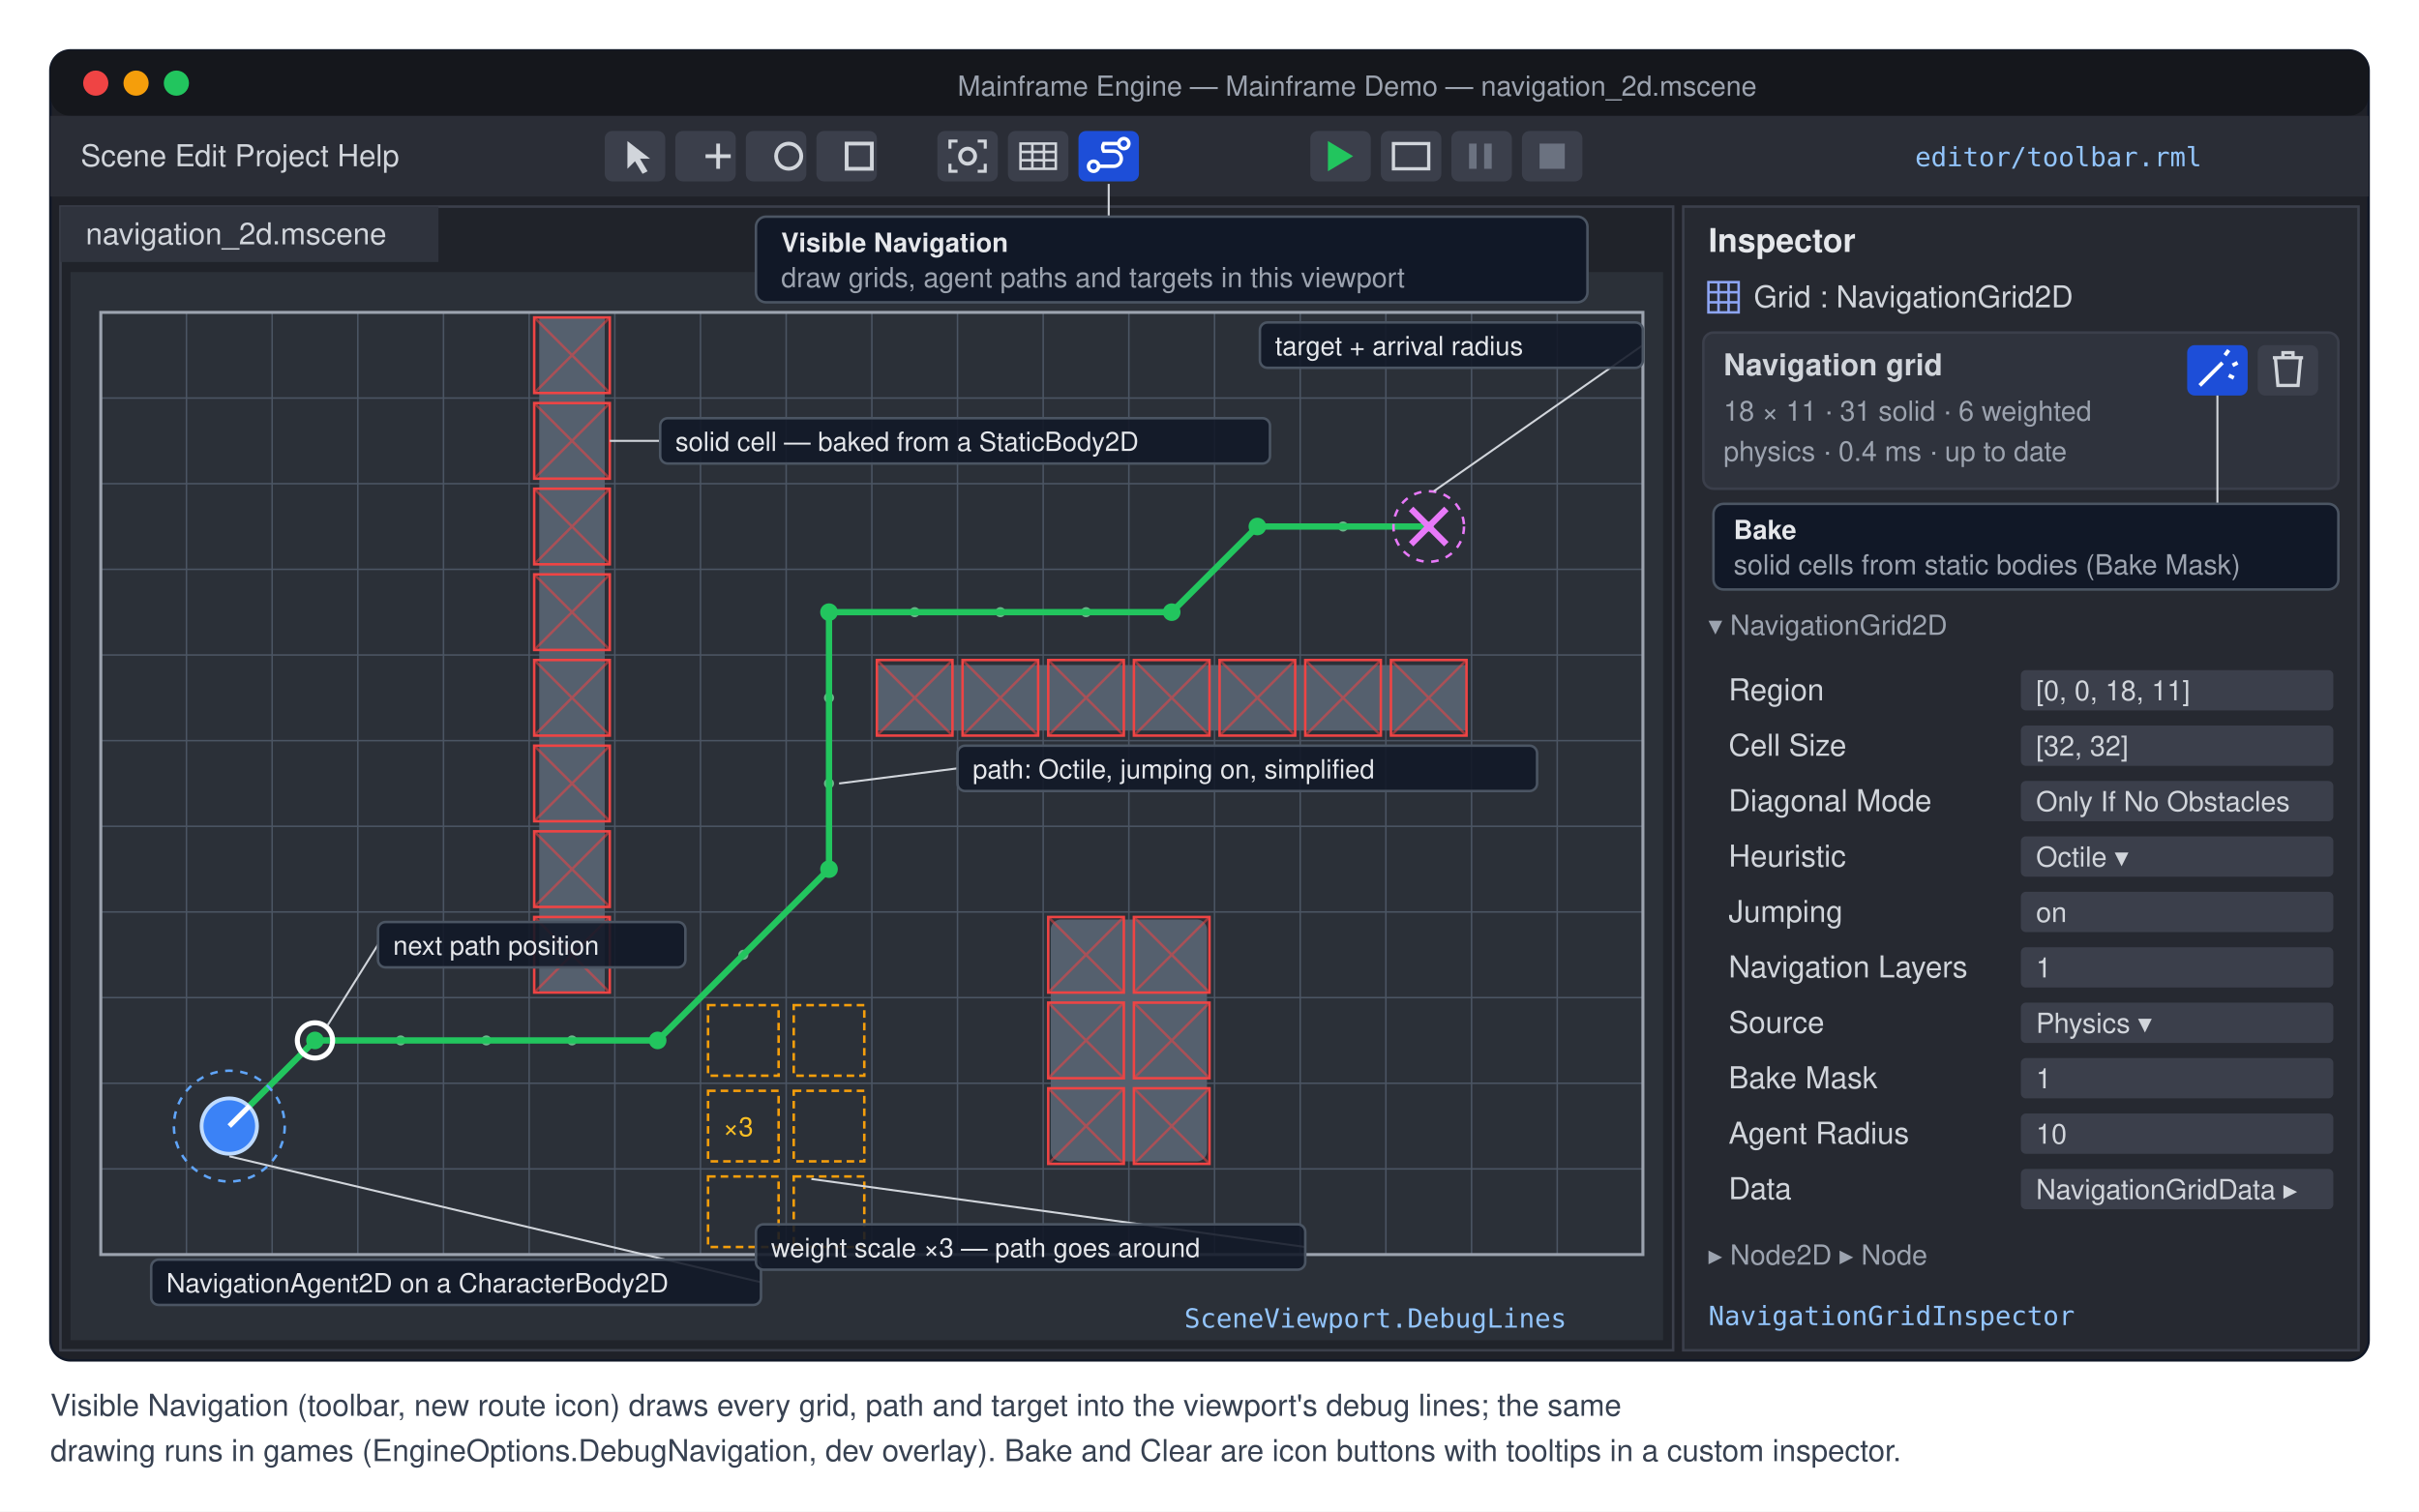
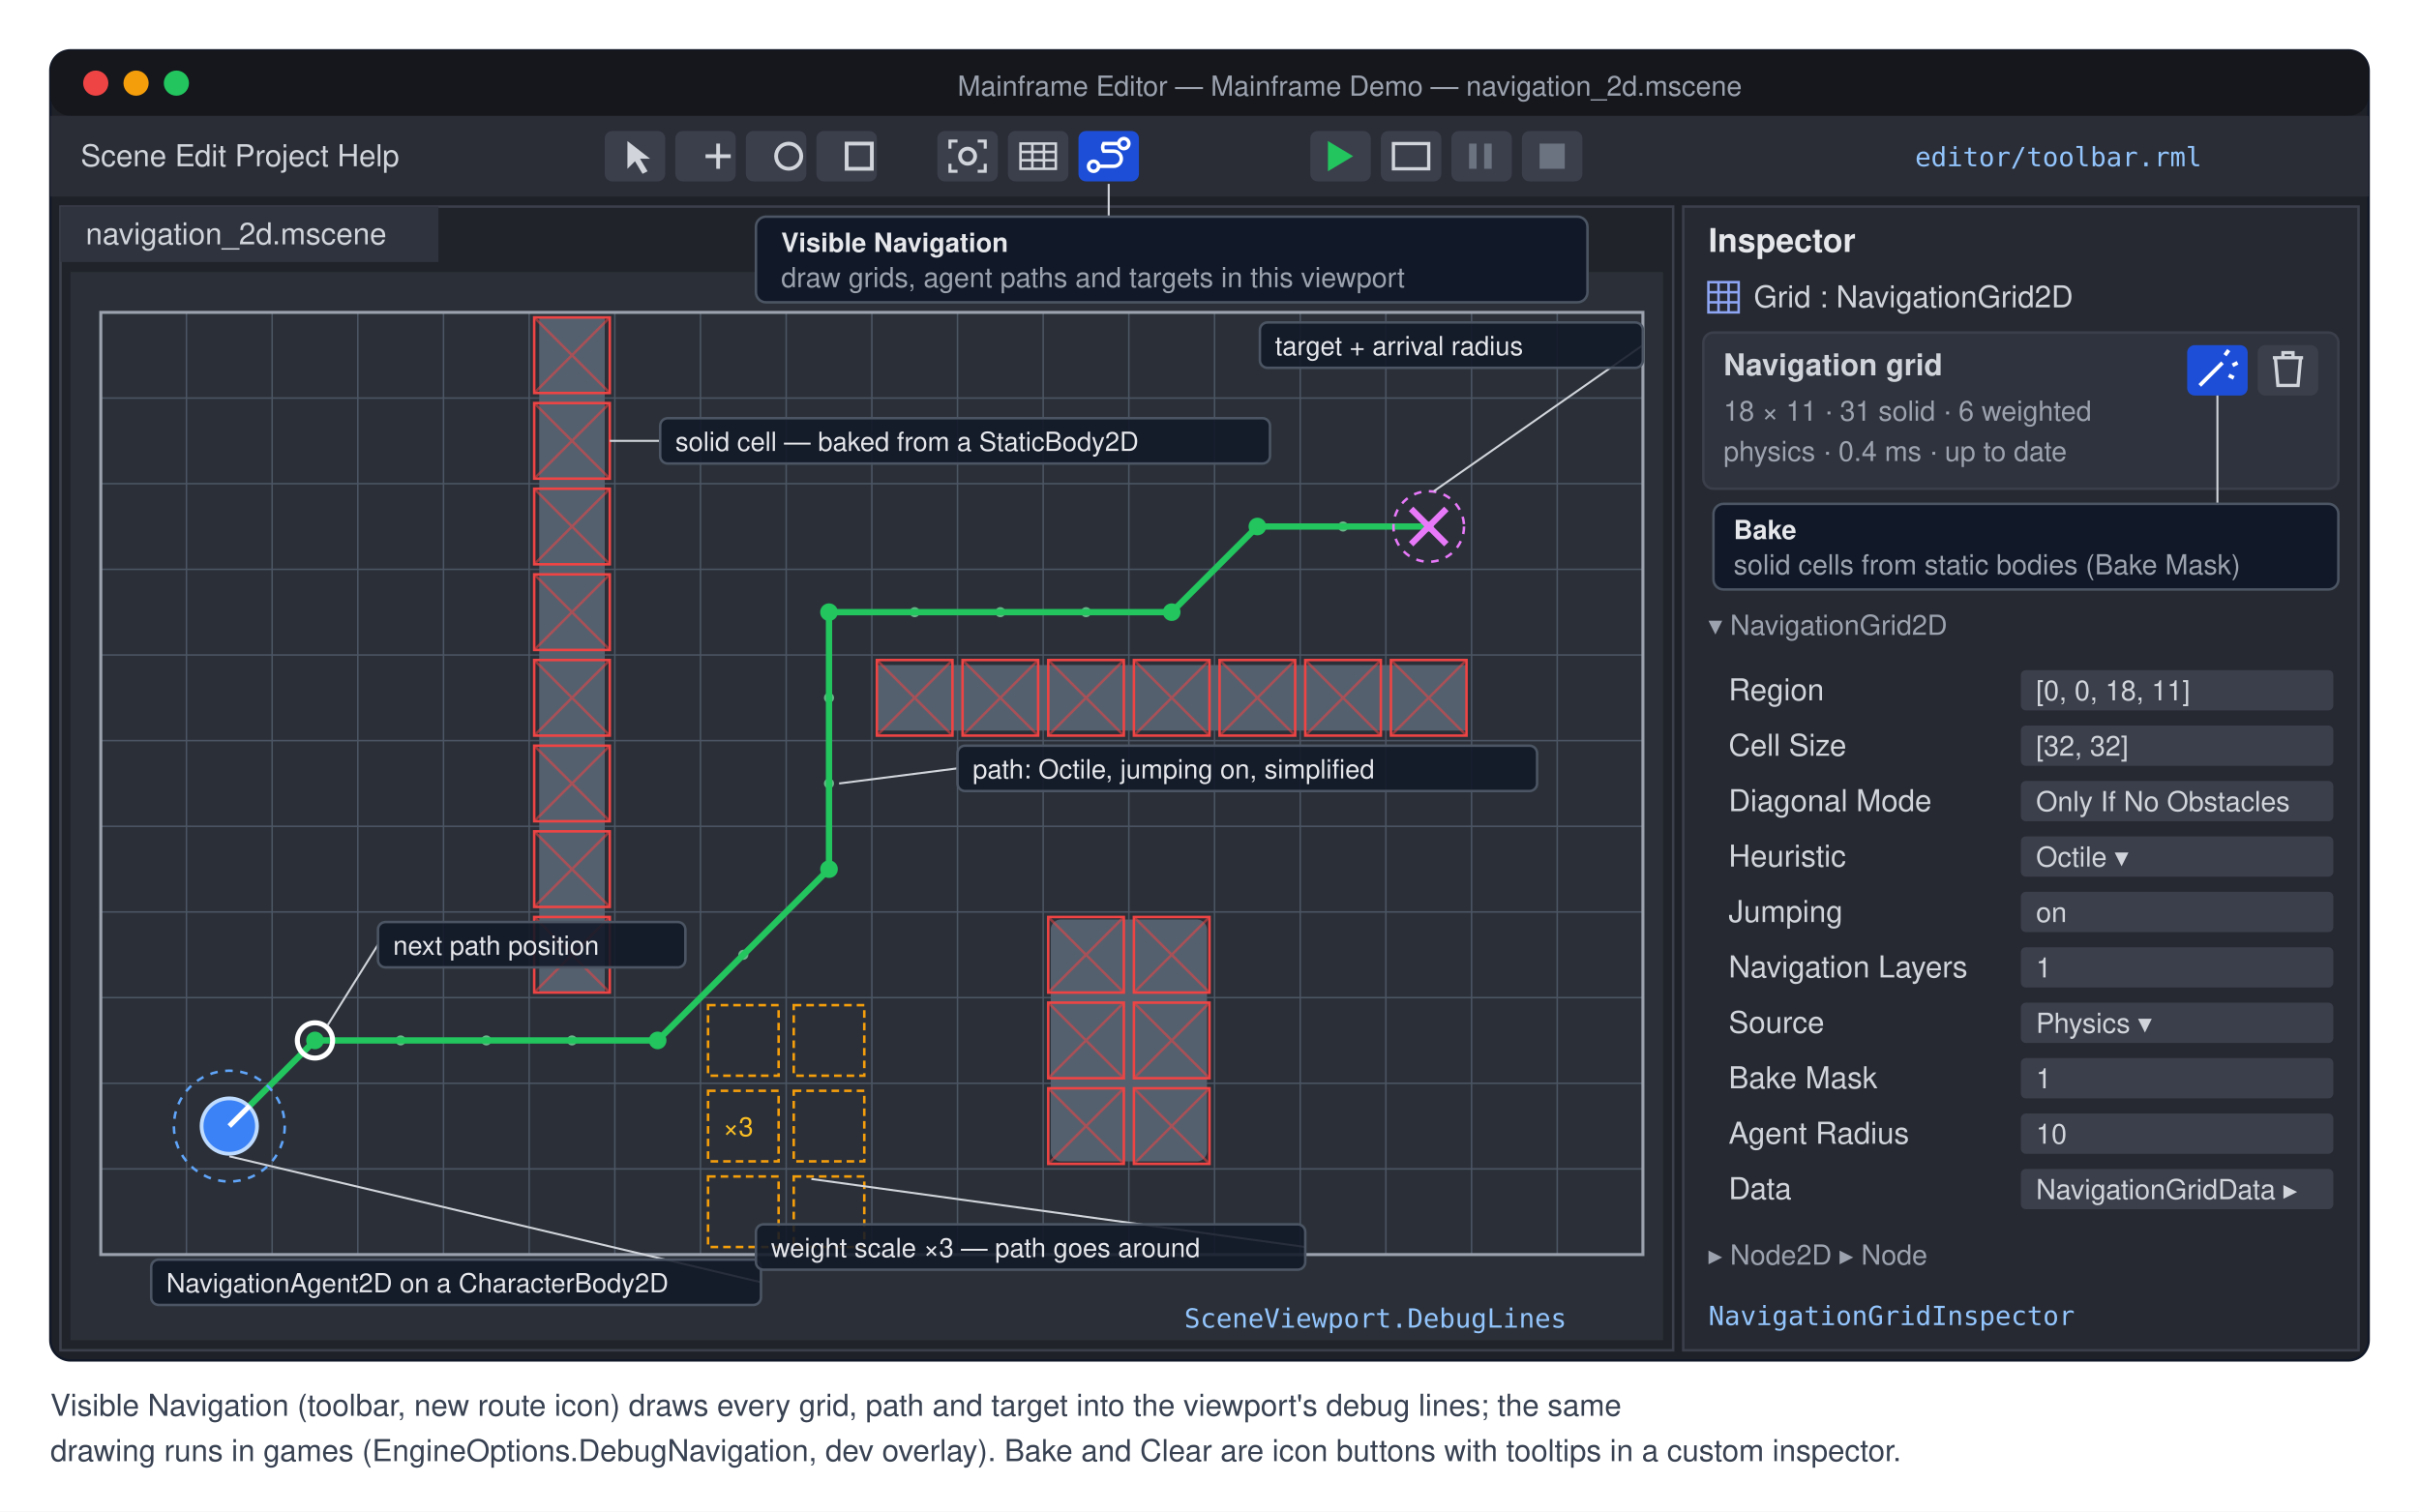
<svg xmlns="http://www.w3.org/2000/svg" viewBox="0 0 960 600" font-family="-apple-system, 'Segoe UI', Helvetica, Arial, sans-serif" font-size="13">
  <rect width="960" height="600" fill="#ffffff" />
  <style>
    .hdr{font-weight:600;font-size:13px;fill:#e5e7eb}
    .t{fill:#d1d5db;font-size:12px}
    .s{fill:#9ca3af;font-size:11px}
    .v{fill:#d1d5db;font-size:11px}
    .call{fill:#e5e7eb;font-size:10.5px}
    .doc{fill:#93c5fd;font-size:10.5px;font-family:ui-monospace, Menlo, Consolas, monospace}
    .cap{fill:#374151;font-size:12px}
  </style>
  <rect x="20" y="20" width="920" height="520" rx="8" fill="#1f2128" stroke="#111827" />
  <rect x="20" y="20" width="920" height="26" rx="8" fill="#15171c" />
  <circle cx="38" cy="33" r="5" fill="#ef4444" />
  <circle cx="54" cy="33" r="5" fill="#f59e0b" />
  <circle cx="70" cy="33" r="5" fill="#22c55e" />
-   <text x="380" y="38" class="s">Mainframe Engine — Mainframe Demo — navigation_2d.mscene</text>
+   <text x="380" y="38" class="s">Mainframe Editor — Mainframe Demo — navigation_2d.mscene</text>
  <rect x="20" y="46" width="920" height="32" fill="#2a2d36" />
  <text x="32" y="66" class="t">Scene   Edit   Project   Help</text>
  <rect x="240" y="52" width="24" height="20" rx="3" fill="#3b3f4b" />
  <rect x="268" y="52" width="24" height="20" rx="3" fill="#3b3f4b" />
  <rect x="296" y="52" width="24" height="20" rx="3" fill="#3b3f4b" />
  <rect x="324" y="52" width="24" height="20" rx="3" fill="#3b3f4b" />
  <path d="M249 56 l0 11 l3 -3 l3 5 l2 -1 l-3 -5 l4 0 z" fill="#d1d5db" />
  <path d="M280 62 h10 M285 57 v10" stroke="#d1d5db" stroke-width="1.5" />
  <circle cx="313" cy="62" r="5" fill="none" stroke="#d1d5db" stroke-width="1.5" />
  <rect x="336" y="57" width="10" height="10" fill="none" stroke="#d1d5db" stroke-width="1.5" />
  <rect x="372" y="52" width="24" height="20" rx="3" fill="#3b3f4b" />
  <rect x="400" y="52" width="24" height="20" rx="3" fill="#3b3f4b" />
  <rect x="428" y="52" width="24" height="20" rx="3" fill="#1d4ed8" />
  <circle cx="384" cy="62" r="3" fill="none" stroke="#d1d5db" stroke-width="1.5" />
  <path d="M377 57 v-0 M377 59 v-3 h3 M391 59 v-3 h-3 M377 65 v3 h3 M391 65 v3 h-3" fill="none" stroke="#d1d5db" stroke-width="1.2" />
  <path d="M405 57 h14 v10 h-14 z M405 60.3 h14 M405 63.6 h14 M409.7 57 v10 M414.3 57 v10" fill="none" stroke="#d1d5db" stroke-width="1" />
  <circle cx="434" cy="66" r="2" fill="none" stroke="#ffffff" stroke-width="1.4" />
  <circle cx="446" cy="57" r="2" fill="none" stroke="#ffffff" stroke-width="1.4" />
  <path d="M436 66 h6 a3 3 0 0 0 0 -6 h-4 a3 3 0 0 1 0 -3 h6" fill="none" stroke="#ffffff" stroke-width="1.4" />
  <rect x="520" y="52" width="24" height="20" rx="3" fill="#3b3f4b" />
  <rect x="548" y="52" width="24" height="20" rx="3" fill="#3b3f4b" />
  <rect x="576" y="52" width="24" height="20" rx="3" fill="#3b3f4b" />
  <rect x="604" y="52" width="24" height="20" rx="3" fill="#3b3f4b" />
  <polygon points="527,56 527,68 537,62" fill="#22c55e" />
  <rect x="553" y="57" width="14" height="10" fill="none" stroke="#d1d5db" stroke-width="1.3" />
  <rect x="583" y="57" width="3" height="10" fill="#6b7280" />
  <rect x="589" y="57" width="3" height="10" fill="#6b7280" />
  <rect x="611" y="57" width="10" height="10" fill="#6b7280" />
  <text x="760" y="66" class="doc">editor/toolbar.rml</text>
  <rect x="24" y="82" width="640" height="454" fill="#20232a" stroke="#3b3f4b" />
  <rect x="24" y="82" width="150" height="22" fill="#2f333d" />
  <text x="34" y="97" class="t">navigation_2d.mscene</text>
  <rect x="28" y="108" width="632" height="424" fill="#2b3038" />
  <g stroke="#4b5563" stroke-width="0.6">
    <line x1="74" y1="124" x2="74" y2="498" />
    <line x1="108" y1="124" x2="108" y2="498" />
    <line x1="142" y1="124" x2="142" y2="498" />
    <line x1="176" y1="124" x2="176" y2="498" />
    <line x1="210" y1="124" x2="210" y2="498" />
    <line x1="244" y1="124" x2="244" y2="498" />
    <line x1="278" y1="124" x2="278" y2="498" />
    <line x1="312" y1="124" x2="312" y2="498" />
    <line x1="346" y1="124" x2="346" y2="498" />
    <line x1="380" y1="124" x2="380" y2="498" />
    <line x1="414" y1="124" x2="414" y2="498" />
    <line x1="448" y1="124" x2="448" y2="498" />
    <line x1="482" y1="124" x2="482" y2="498" />
    <line x1="516" y1="124" x2="516" y2="498" />
    <line x1="550" y1="124" x2="550" y2="498" />
    <line x1="584" y1="124" x2="584" y2="498" />
    <line x1="618" y1="124" x2="618" y2="498" />
    <line x1="40" y1="158" x2="652" y2="158" />
    <line x1="40" y1="192" x2="652" y2="192" />
    <line x1="40" y1="226" x2="652" y2="226" />
    <line x1="40" y1="260" x2="652" y2="260" />
    <line x1="40" y1="294" x2="652" y2="294" />
    <line x1="40" y1="328" x2="652" y2="328" />
    <line x1="40" y1="362" x2="652" y2="362" />
    <line x1="40" y1="396" x2="652" y2="396" />
    <line x1="40" y1="430" x2="652" y2="430" />
    <line x1="40" y1="464" x2="652" y2="464" />
  </g>
  <rect x="40" y="124" width="612" height="374" fill="none" stroke="#9ca3af" stroke-width="1.2" />
  <rect x="214" y="126" width="26" height="268" fill="#55606e" />
  <rect x="348" y="264" width="234" height="26" fill="#55606e" />
  <rect x="417" y="365" width="62" height="96" fill="#55606e" rx="4" />
  <rect x="281" y="399" width="28" height="28" fill="none" stroke="#f59e0b" stroke-width="1" stroke-dasharray="3 2" />
  <rect x="281" y="433" width="28" height="28" fill="none" stroke="#f59e0b" stroke-width="1" stroke-dasharray="3 2" />
  <rect x="281" y="467" width="28" height="28" fill="none" stroke="#f59e0b" stroke-width="1" stroke-dasharray="3 2" />
  <rect x="315" y="399" width="28" height="28" fill="none" stroke="#f59e0b" stroke-width="1" stroke-dasharray="3 2" />
  <rect x="315" y="433" width="28" height="28" fill="none" stroke="#f59e0b" stroke-width="1" stroke-dasharray="3 2" />
  <rect x="315" y="467" width="28" height="28" fill="none" stroke="#f59e0b" stroke-width="1" stroke-dasharray="3 2" />
  <text x="287" y="451" class="call" fill="#fbbf24" style="fill:#fbbf24">×3</text>
  <g stroke="#ef4444" stroke-width="1" fill="none">
    <rect x="212" y="126" width="30" height="30" />
    <path d="M212 126 l30 30 M242 126 l-30 30" stroke-opacity="0.55" />
    <rect x="212" y="160" width="30" height="30" />
    <path d="M212 160 l30 30 M242 160 l-30 30" stroke-opacity="0.55" />
    <rect x="212" y="194" width="30" height="30" />
    <path d="M212 194 l30 30 M242 194 l-30 30" stroke-opacity="0.55" />
    <rect x="212" y="228" width="30" height="30" />
    <path d="M212 228 l30 30 M242 228 l-30 30" stroke-opacity="0.55" />
    <rect x="212" y="262" width="30" height="30" />
    <path d="M212 262 l30 30 M242 262 l-30 30" stroke-opacity="0.55" />
    <rect x="212" y="296" width="30" height="30" />
    <path d="M212 296 l30 30 M242 296 l-30 30" stroke-opacity="0.55" />
    <rect x="212" y="330" width="30" height="30" />
    <path d="M212 330 l30 30 M242 330 l-30 30" stroke-opacity="0.55" />
    <rect x="212" y="364" width="30" height="30" />
    <path d="M212 364 l30 30 M242 364 l-30 30" stroke-opacity="0.55" />
    <rect x="348" y="262" width="30" height="30" />
    <path d="M348 262 l30 30 M378 262 l-30 30" stroke-opacity="0.55" />
    <rect x="382" y="262" width="30" height="30" />
    <path d="M382 262 l30 30 M412 262 l-30 30" stroke-opacity="0.55" />
    <rect x="416" y="262" width="30" height="30" />
    <path d="M416 262 l30 30 M446 262 l-30 30" stroke-opacity="0.55" />
    <rect x="416" y="364" width="30" height="30" />
    <path d="M416 364 l30 30 M446 364 l-30 30" stroke-opacity="0.55" />
    <rect x="416" y="398" width="30" height="30" />
    <path d="M416 398 l30 30 M446 398 l-30 30" stroke-opacity="0.55" />
    <rect x="416" y="432" width="30" height="30" />
    <path d="M416 432 l30 30 M446 432 l-30 30" stroke-opacity="0.55" />
    <rect x="450" y="262" width="30" height="30" />
    <path d="M450 262 l30 30 M480 262 l-30 30" stroke-opacity="0.55" />
    <rect x="450" y="364" width="30" height="30" />
    <path d="M450 364 l30 30 M480 364 l-30 30" stroke-opacity="0.55" />
    <rect x="450" y="398" width="30" height="30" />
    <path d="M450 398 l30 30 M480 398 l-30 30" stroke-opacity="0.55" />
    <rect x="450" y="432" width="30" height="30" />
    <path d="M450 432 l30 30 M480 432 l-30 30" stroke-opacity="0.55" />
    <rect x="484" y="262" width="30" height="30" />
    <path d="M484 262 l30 30 M514 262 l-30 30" stroke-opacity="0.55" />
    <rect x="518" y="262" width="30" height="30" />
    <path d="M518 262 l30 30 M548 262 l-30 30" stroke-opacity="0.55" />
    <rect x="552" y="262" width="30" height="30" />
    <path d="M552 262 l30 30 M582 262 l-30 30" stroke-opacity="0.55" />
  </g>
  <circle cx="91.0" cy="447.0" r="2" fill="#86efac" opacity="0.7" />
  <circle cx="125.0" cy="413.0" r="2" fill="#86efac" opacity="0.7" />
  <circle cx="159.0" cy="413.0" r="2" fill="#86efac" opacity="0.7" />
  <circle cx="193.0" cy="413.0" r="2" fill="#86efac" opacity="0.7" />
  <circle cx="227.0" cy="413.0" r="2" fill="#86efac" opacity="0.7" />
  <circle cx="261.0" cy="413.0" r="2" fill="#86efac" opacity="0.7" />
  <circle cx="295.0" cy="379.0" r="2" fill="#86efac" opacity="0.7" />
  <circle cx="329.0" cy="345.0" r="2" fill="#86efac" opacity="0.7" />
  <circle cx="329.0" cy="311.0" r="2" fill="#86efac" opacity="0.7" />
  <circle cx="329.0" cy="277.0" r="2" fill="#86efac" opacity="0.7" />
  <circle cx="329.0" cy="243.0" r="2" fill="#86efac" opacity="0.7" />
  <circle cx="363.0" cy="243.0" r="2" fill="#86efac" opacity="0.7" />
  <circle cx="397.0" cy="243.0" r="2" fill="#86efac" opacity="0.7" />
  <circle cx="431.0" cy="243.0" r="2" fill="#86efac" opacity="0.7" />
  <circle cx="465.0" cy="243.0" r="2" fill="#86efac" opacity="0.7" />
  <circle cx="499.0" cy="209.0" r="2" fill="#86efac" opacity="0.7" />
  <circle cx="533.0" cy="209.0" r="2" fill="#86efac" opacity="0.7" />
  <circle cx="567.0" cy="209.0" r="2" fill="#86efac" opacity="0.7" />
  <polyline points="91.0,447.0 125.0,413.0 261.0,413.0 329.0,345.0 329.0,243.0 465.0,243.0 499.0,209.0 567.0,209.0" fill="none" stroke="#22c55e" stroke-width="2.5" stroke-linejoin="round" />
  <circle cx="125.0" cy="413.0" r="3.5" fill="#22c55e" />
  <circle cx="261.0" cy="413.0" r="3.5" fill="#22c55e" />
  <circle cx="329.0" cy="345.0" r="3.5" fill="#22c55e" />
  <circle cx="329.0" cy="243.0" r="3.5" fill="#22c55e" />
  <circle cx="465.0" cy="243.0" r="3.5" fill="#22c55e" />
  <circle cx="499.0" cy="209.0" r="3.5" fill="#22c55e" />
  <circle cx="91.0" cy="447.0" r="22" fill="none" stroke="#60a5fa" stroke-width="1" stroke-dasharray="3 3" />
  <circle cx="91.0" cy="447.0" r="11" fill="#3b82f6" stroke="#bfdbfe" stroke-width="1.5" />
  <line x1="91.0" y1="447.0" x2="99.0" y2="439.0" stroke="#ffffff" stroke-width="2" />
  <circle cx="125.0" cy="413.0" r="7" fill="none" stroke="#ffffff" stroke-width="2" />
  <circle cx="567.0" cy="209.0" r="14" fill="none" stroke="#e879f9" stroke-width="1" stroke-dasharray="3 3" />
  <path d="M560.0 202.0 l14 14 M574.0 202.0 l-14 14" stroke="#e879f9" stroke-width="2.5" />
  <line x1="242" y1="175.0" x2="262" y2="175" stroke="#d1d5db" stroke-width="0.8" />
  <rect x="262" y="166" width="242" height="18" rx="3" fill="#111827" fill-opacity="0.88" stroke="#4b5563" />
  <text x="268" y="179" class="call">solid cell — baked from a StaticBody2D</text>
  <line x1="91.0" y1="459.0" x2="302" y2="509" stroke="#d1d5db" stroke-width="0.8" />
  <rect x="60" y="500" width="242" height="18" rx="3" fill="#111827" fill-opacity="0.88" stroke="#4b5563" />
  <text x="66" y="513" class="call">NavigationAgent2D on a CharacterBody2D</text>
  <line x1="130.0" y1="407.0" x2="150" y2="375" stroke="#d1d5db" stroke-width="0.8" />
  <rect x="150" y="366" width="122" height="18" rx="3" fill="#111827" fill-opacity="0.88" stroke="#4b5563" />
  <text x="156" y="379" class="call">next path position</text>
  <line x1="322" y1="468" x2="518" y2="495" stroke="#d1d5db" stroke-width="0.8" />
  <rect x="300" y="486" width="218" height="18" rx="3" fill="#111827" fill-opacity="0.88" stroke="#4b5563" />
  <text x="306" y="499" class="call">weight scale ×3 — path goes around</text>
  <line x1="333.0" y1="311.0" x2="380" y2="305" stroke="#d1d5db" stroke-width="0.8" />
  <rect x="380" y="296" width="230" height="18" rx="3" fill="#111827" fill-opacity="0.88" stroke="#4b5563" />
  <text x="386" y="309" class="call">path: Octile, jumping on, simplified</text>
  <line x1="569.0" y1="195.0" x2="652" y2="137" stroke="#d1d5db" stroke-width="0.8" />
  <rect x="500" y="128" width="152" height="18" rx="3" fill="#111827" fill-opacity="0.88" stroke="#4b5563" />
  <text x="506" y="141" class="call">target + arrival radius</text>
  <text x="470" y="527" class="doc">SceneViewport.DebugLines</text>
  <line x1="440" y1="73" x2="440" y2="86" stroke="#d1d5db" stroke-width="0.8" />
  <rect x="300" y="86" width="330" height="34" rx="4" fill="#111827" stroke="#4b5563" />
  <text x="310" y="100" class="call" style="font-weight:600">Visible Navigation</text>
  <text x="310" y="114" class="s">draw grids, agent paths and targets in this viewport</text>
  <rect x="668" y="82" width="268" height="454" fill="#262931" stroke="#3b3f4b" />
  <text x="678" y="100" class="hdr">Inspector</text>
  <path d="M678 112 h12 v12 h-12 z M678 116 h12 M678 120 h12 M682 112 v12 M686 112 v12" fill="none" stroke="#8da5f3" stroke-width="1" />
  <text x="696" y="122" class="t">Grid : NavigationGrid2D</text>
  <rect x="676" y="132" width="252" height="62" rx="4" fill="#2f333d" stroke="#3b3f4b" />
  <text x="684" y="149" class="t" style="font-weight:600">Navigation grid</text>
  <rect x="868" y="137" width="24" height="20" rx="3" fill="#1d4ed8" />
  <path d="M873 153 l9 -9 M883 141 l1.5 -2 M886 145 l2 -1 M884.5 149 l2 1" stroke="#ffffff" stroke-width="1.5" />
  <rect x="896" y="137" width="24" height="20" rx="3" fill="#3b3f4b" />
  <path d="M902 142 h12 M906 142 v-2 h4 v2 M903 142 l1 11 h8 l1 -11" fill="none" stroke="#d1d5db" stroke-width="1.3" />
  <text x="684" y="167" class="s">18 × 11 · 31 solid · 6 weighted</text>
  <text x="684" y="183" class="s">physics · 0.4 ms · up to date</text>
  <line x1="880" y1="157" x2="880" y2="200" stroke="#d1d5db" stroke-width="0.8" />
  <rect x="680" y="200" width="248" height="34" rx="4" fill="#111827" stroke="#4b5563" />
  <text x="688" y="214" class="call" style="font-weight:600">Bake</text>
  <text x="688" y="228" class="s">solid cells from static bodies (Bake Mask)</text>
  <text x="678" y="252" class="s">▾ NavigationGrid2D</text>
  <text x="686" y="278" class="t">Region</text>
  <rect x="802" y="266" width="124" height="16" rx="2" fill="#3b3f4b" />
  <text x="808" y="278" class="v">[0, 0, 18, 11]</text>
  <text x="686" y="300" class="t">Cell Size</text>
  <rect x="802" y="288" width="124" height="16" rx="2" fill="#3b3f4b" />
  <text x="808" y="300" class="v">[32, 32]</text>
  <text x="686" y="322" class="t">Diagonal Mode</text>
  <rect x="802" y="310" width="124" height="16" rx="2" fill="#3b3f4b" />
  <text x="808" y="322" class="v">Only If No Obstacles</text>
  <text x="686" y="344" class="t">Heuristic</text>
  <rect x="802" y="332" width="124" height="16" rx="2" fill="#3b3f4b" />
  <text x="808" y="344" class="v">Octile ▾</text>
  <text x="686" y="366" class="t">Jumping</text>
  <rect x="802" y="354" width="124" height="16" rx="2" fill="#3b3f4b" />
  <text x="808" y="366" class="v">on</text>
  <text x="686" y="388" class="t">Navigation Layers</text>
  <rect x="802" y="376" width="124" height="16" rx="2" fill="#3b3f4b" />
  <text x="808" y="388" class="v">1</text>
  <text x="686" y="410" class="t">Source</text>
  <rect x="802" y="398" width="124" height="16" rx="2" fill="#3b3f4b" />
  <text x="808" y="410" class="v">Physics ▾</text>
  <text x="686" y="432" class="t">Bake Mask</text>
  <rect x="802" y="420" width="124" height="16" rx="2" fill="#3b3f4b" />
  <text x="808" y="432" class="v">1</text>
  <text x="686" y="454" class="t">Agent Radius</text>
  <rect x="802" y="442" width="124" height="16" rx="2" fill="#3b3f4b" />
  <text x="808" y="454" class="v">10</text>
  <text x="686" y="476" class="t">Data</text>
  <rect x="802" y="464" width="124" height="16" rx="2" fill="#3b3f4b" />
  <text x="808" y="476" class="v">NavigationGridData ▸</text>
  <text x="678" y="502" class="s">▸ Node2D   ▸ Node</text>
  <text x="678" y="526" class="doc">NavigationGridInspector</text>
  <text x="20" y="562" class="cap">Visible Navigation (toolbar, new route icon) draws every grid, path and target into the viewport's debug lines; the same</text>
  <text x="20" y="580" class="cap">drawing runs in games (EngineOptions.DebugNavigation, dev overlay). Bake and Clear are icon buttons with tooltips in a custom inspector.</text>
</svg>
